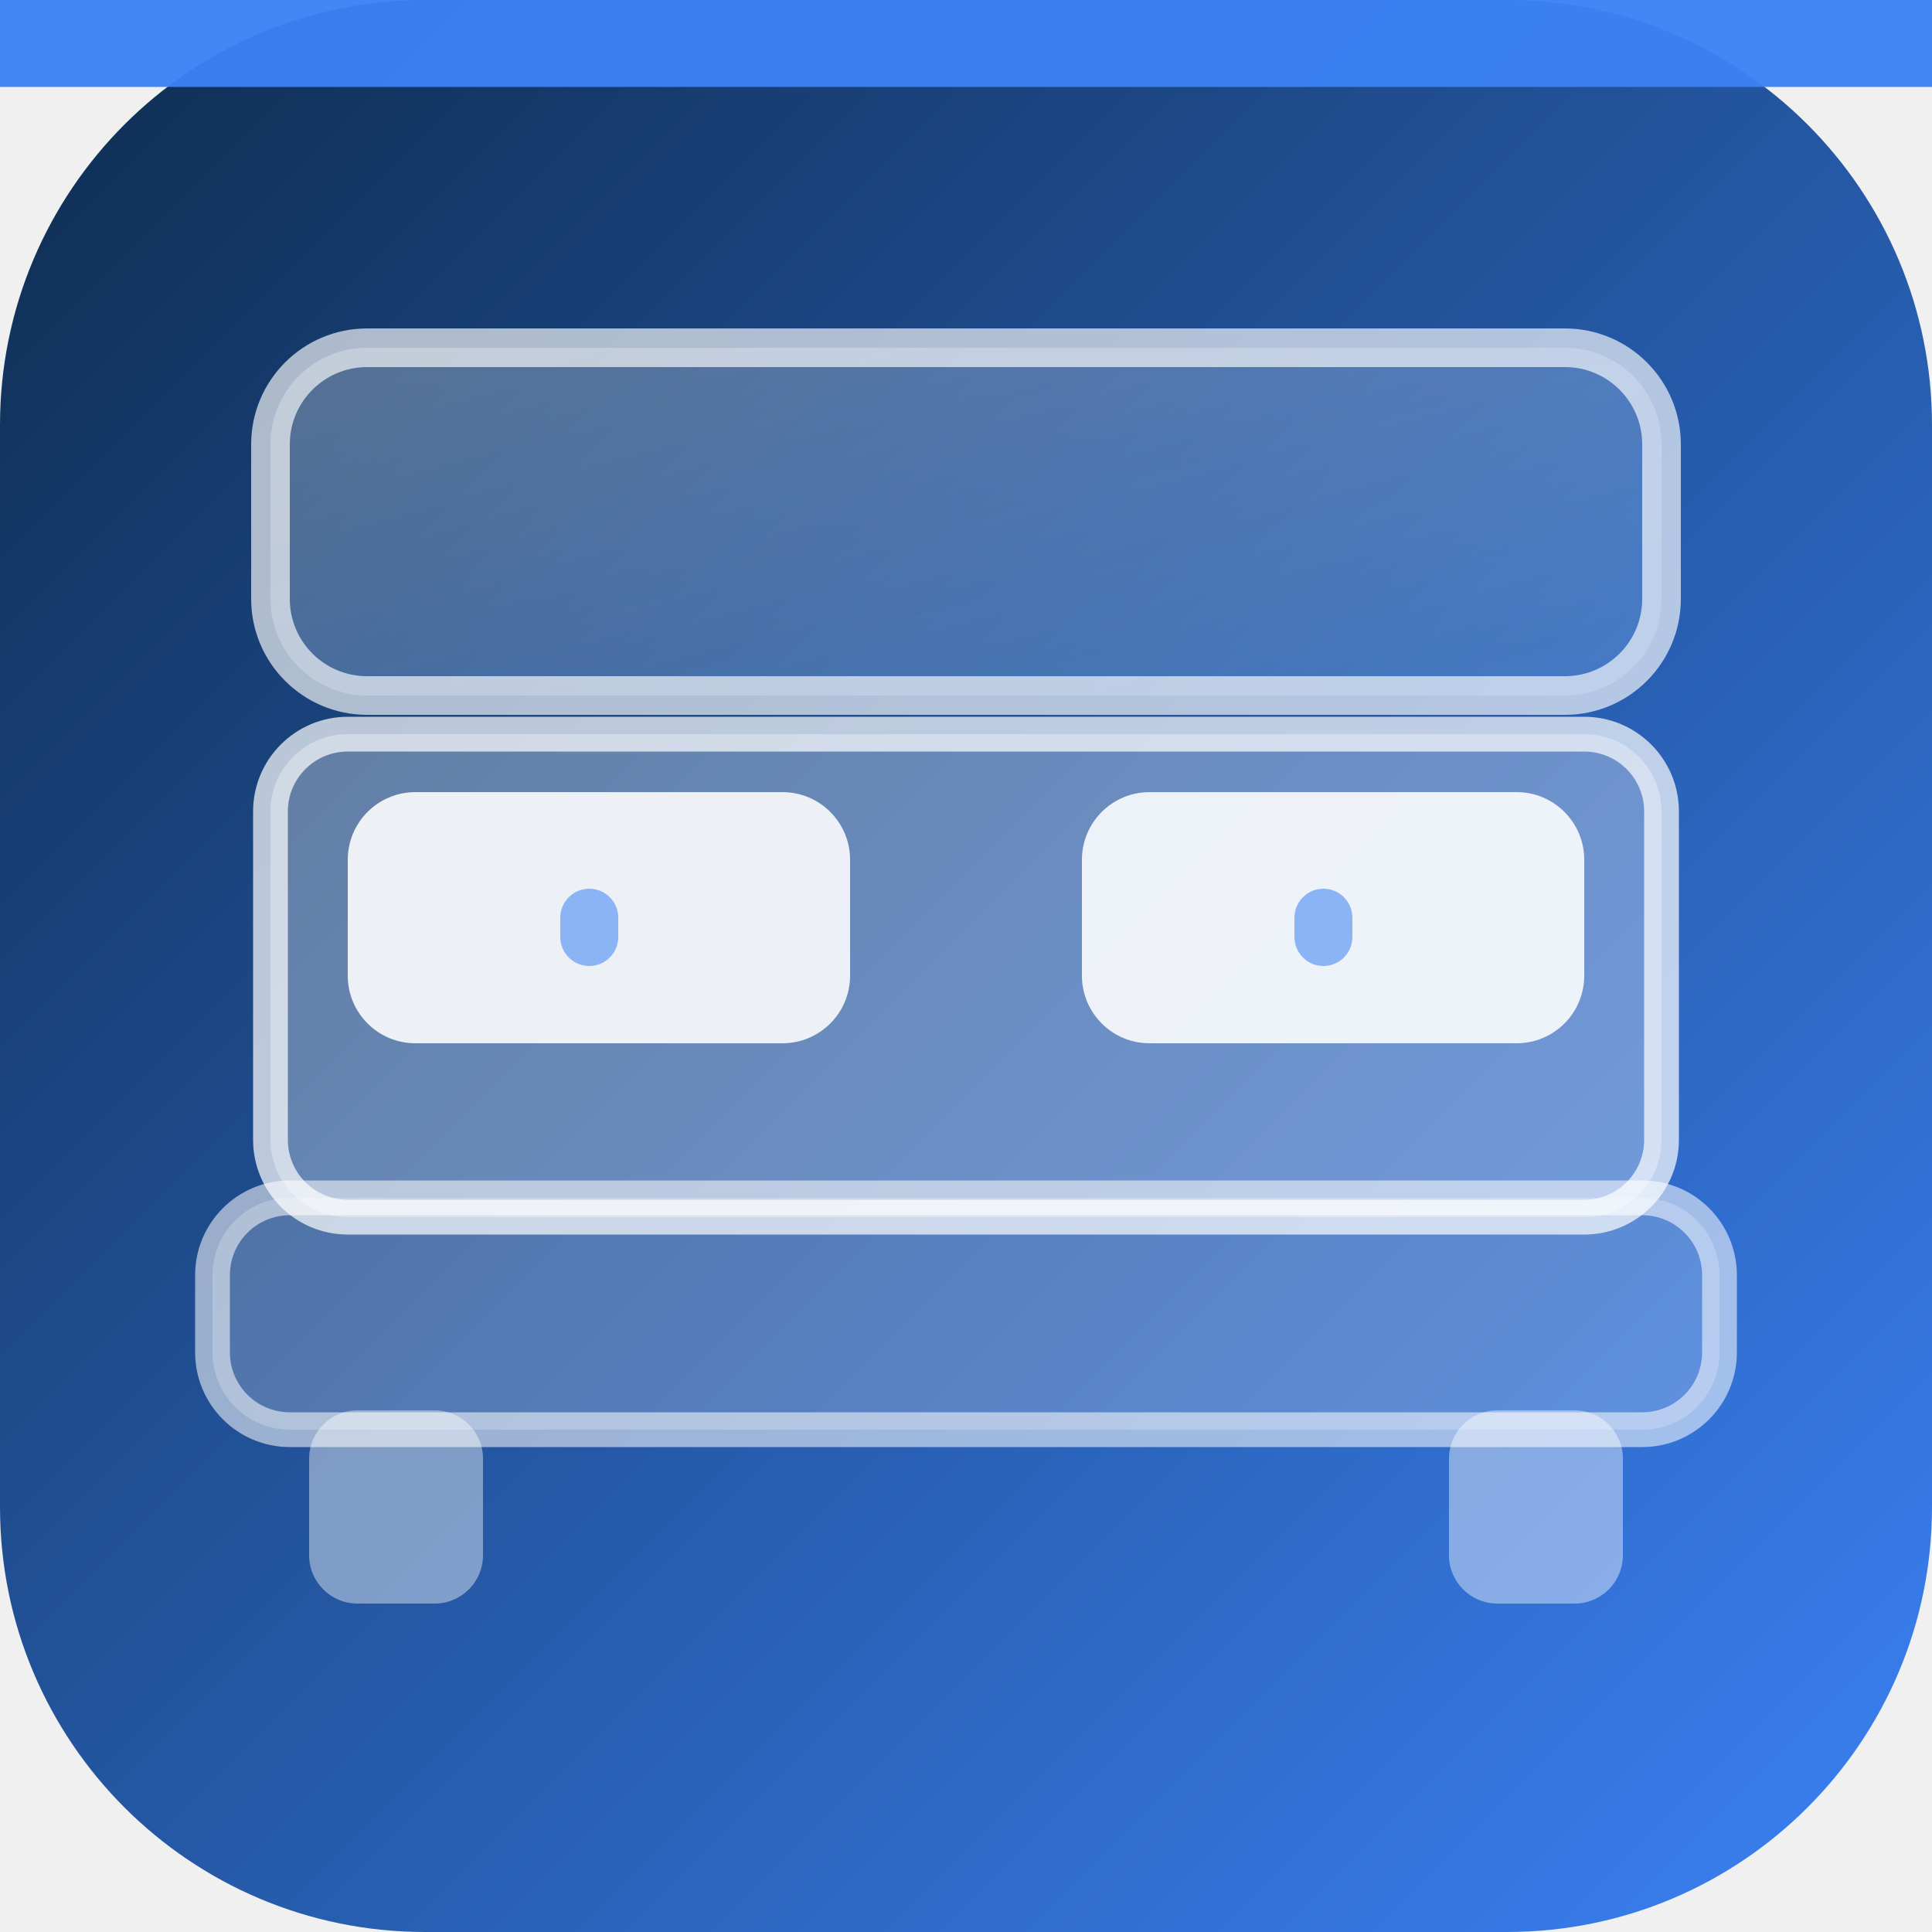
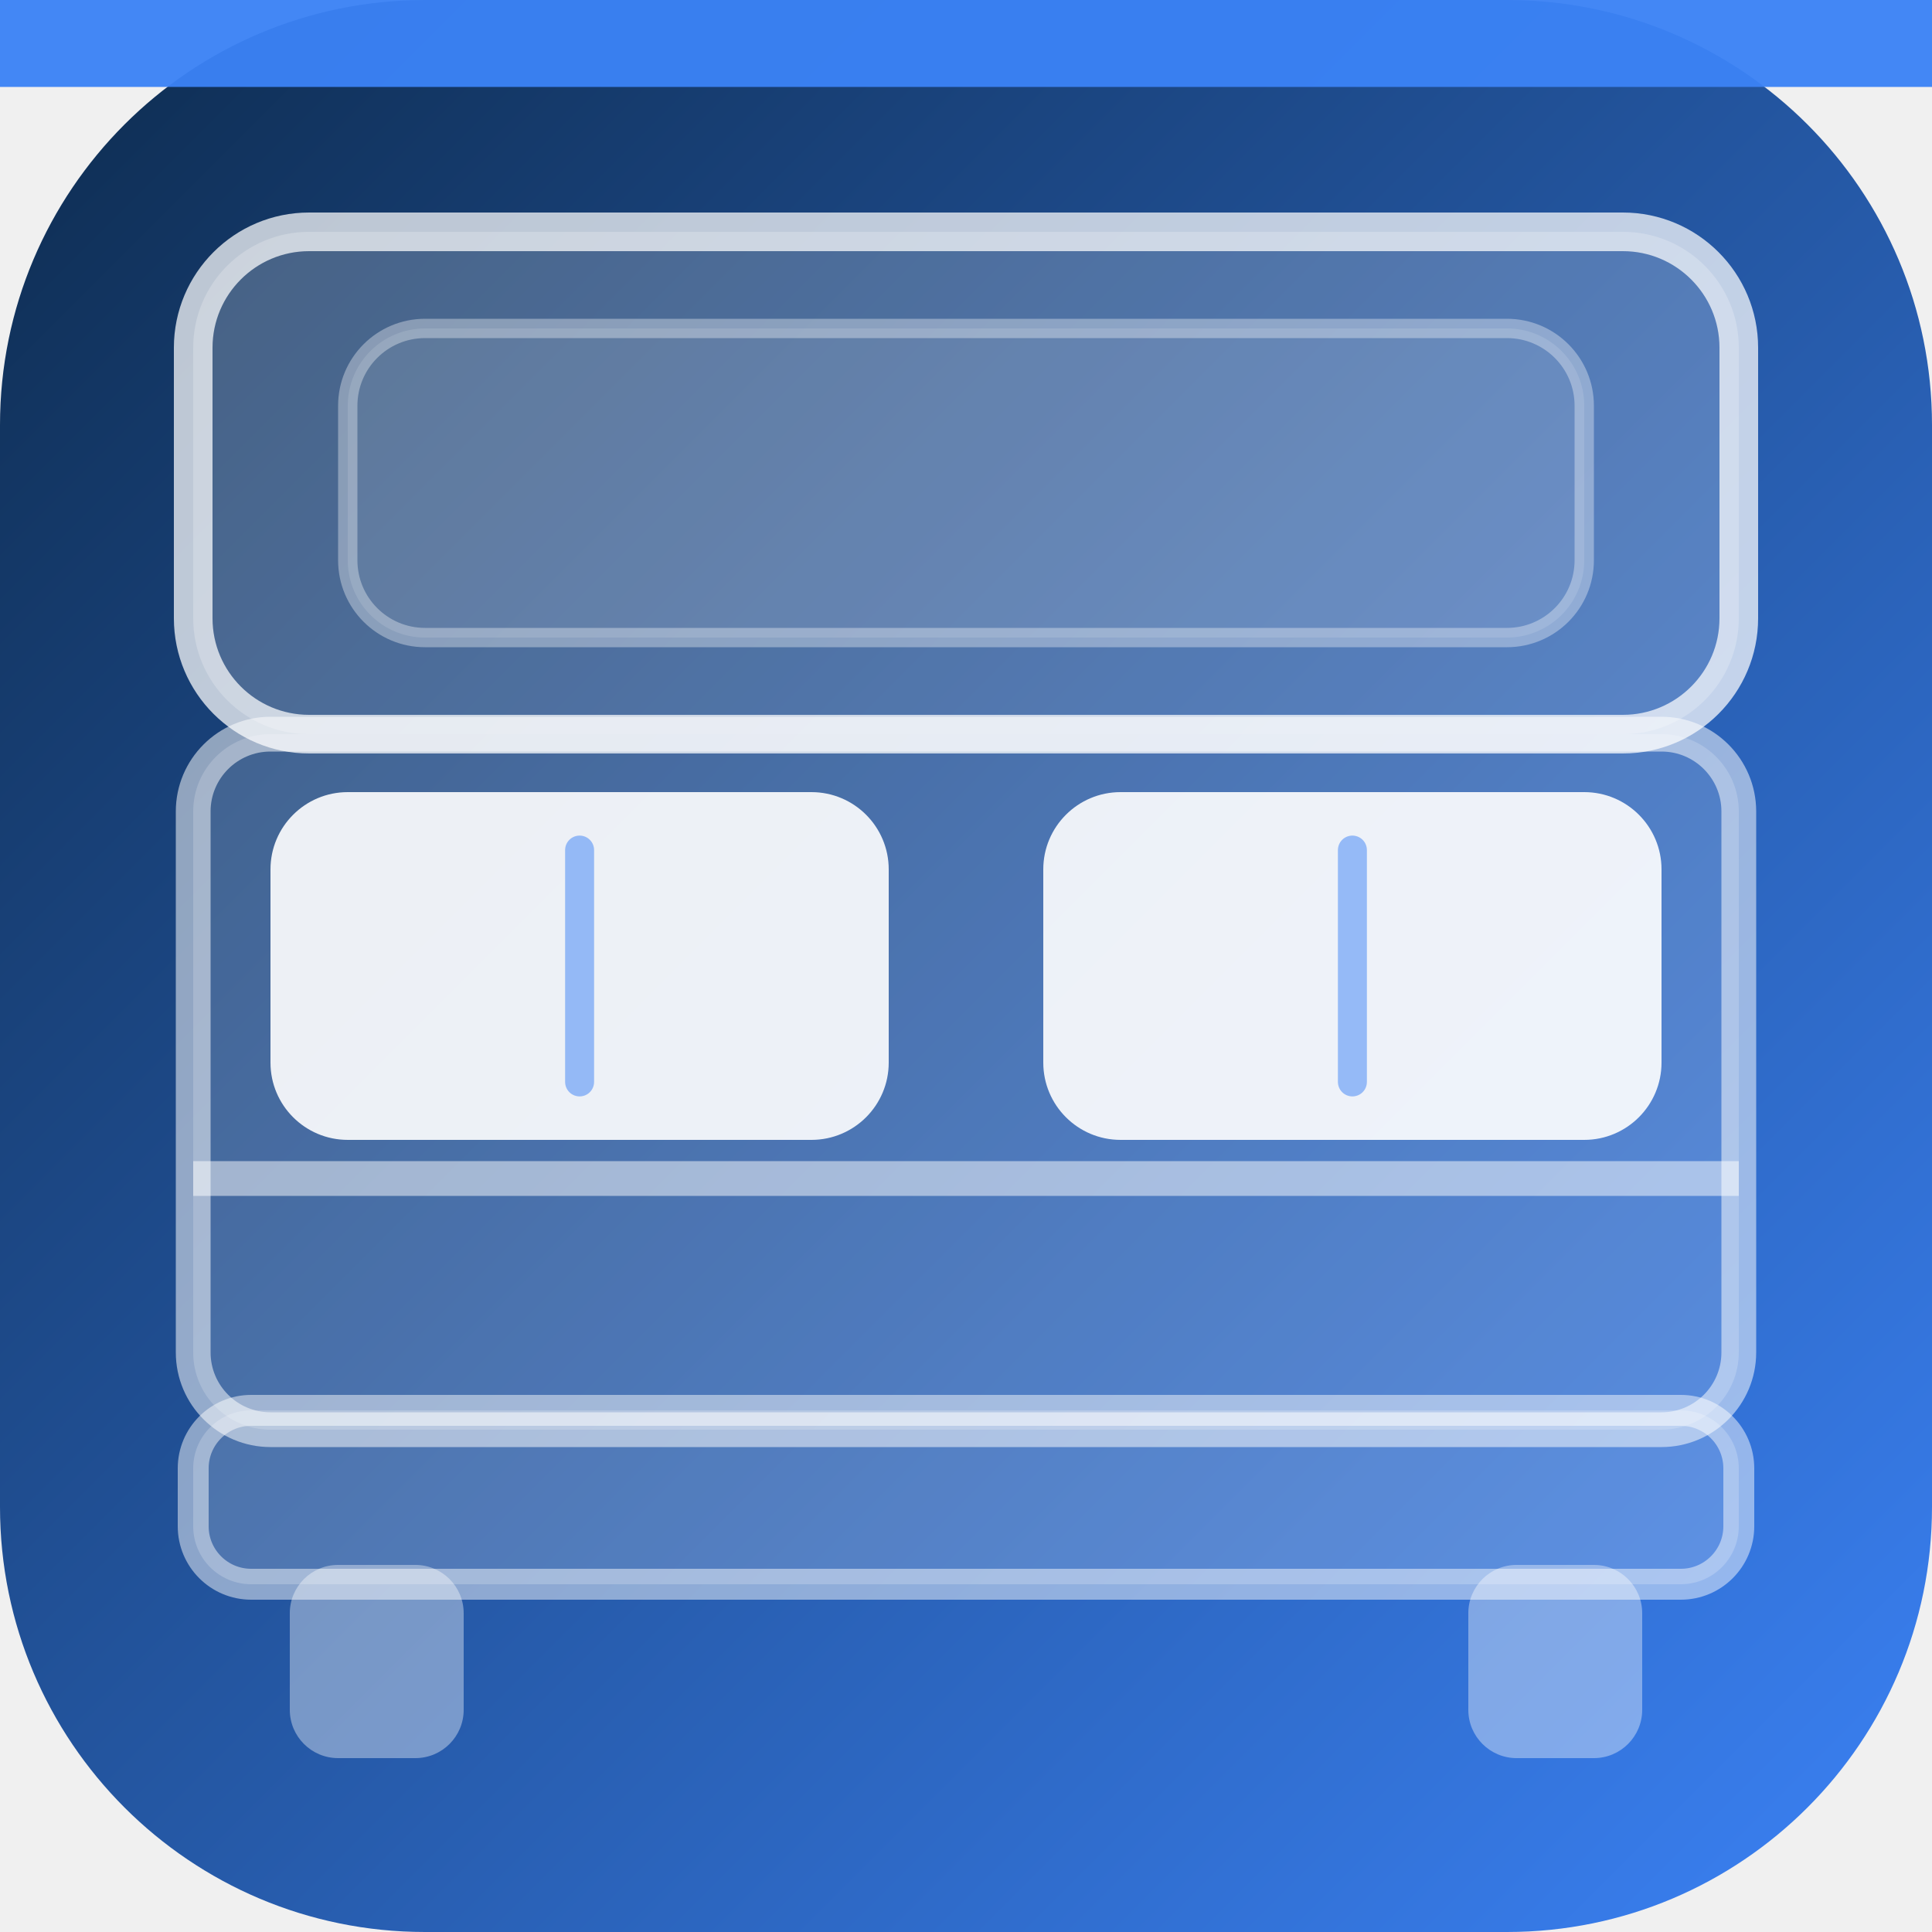
<svg xmlns="http://www.w3.org/2000/svg" viewBox="0 0 100 100">
  <defs>
    <linearGradient id="bg" x1="0" y1="0" x2="100" y2="100" gradientUnits="userSpaceOnUse">
      <stop offset="0%" stop-color="#0D2B4E" />
      <stop offset="100%" stop-color="#3B82F6" />
    </linearGradient>
-     <linearGradient id="accent" x1="0" y1="0" x2="1" y2="1" gradientUnits="objectBoundingBox">
-       <stop offset="0%" stop-color="#FFFFFF" stop-opacity="0.95" />
-       <stop offset="100%" stop-color="#93C5FD" stop-opacity="0.85" />
-     </linearGradient>
  </defs>
  <rect width="100" height="100" rx="22" fill="url(#bg)" />
  <rect x="0" y="0" width="100" height="4.5" rx="22 22 0 0" fill="#3B82F6" opacity="0.95" />
-   <rect x="14" y="18" width="72" height="18" rx="5" fill="url(#accent)" opacity="0.30" />
-   <rect x="14" y="18" width="72" height="18" rx="5" fill="none" stroke="rgba(255,255,255,0.65)" stroke-width="2" />
-   <rect x="11" y="62" width="78" height="12" rx="4" fill="rgba(255,255,255,0.22)" stroke="rgba(255,255,255,0.55)" stroke-width="1.8" />
-   <rect x="14" y="38" width="72" height="25" rx="4" fill="rgba(255,255,255,0.32)" stroke="rgba(255,255,255,0.70)" stroke-width="1.8" />
-   <rect x="18" y="41" width="26" height="13" rx="3.5" fill="white" opacity="0.88" />
-   <rect x="29" y="46" width="3" height="4" rx="1.5" fill="#3B82F6" opacity="0.55" />
-   <rect x="56" y="41" width="26" height="13" rx="3.5" fill="white" opacity="0.88" />
-   <rect x="67" y="46" width="3" height="4" rx="1.5" fill="#3B82F6" opacity="0.55" />
-   <rect x="16" y="73" width="9" height="10" rx="2.5" fill="rgba(255,255,255,0.42)" />
-   <rect x="75" y="73" width="9" height="10" rx="2.5" fill="rgba(255,255,255,0.42)" />
+   <rect x="10" y="12" width="80" height="26" rx="6" fill="rgba(255,255,255,0.22)" stroke="rgba(255,255,255,0.72)" stroke-width="2" />
+   <rect x="18" y="17" width="64" height="16" rx="4" fill="rgba(255,255,255,0.12)" stroke="rgba(255,255,255,0.35)" stroke-width="1" />
+   <rect x="10" y="38" width="80" height="36" rx="4" fill="rgba(255,255,255,0.18)" stroke="rgba(255,255,255,0.52)" stroke-width="1.8" />
+   <rect x="14" y="41" width="32" height="18" rx="4" fill="white" opacity="0.90" />
+   <line x1="30" y1="44" x2="30" y2="56" stroke="#3B82F6" stroke-width="1.5" stroke-linecap="round" opacity="0.50" />
+   <rect x="54" y="41" width="32" height="18" rx="4" fill="white" opacity="0.90" />
+   <line x1="70" y1="44" x2="70" y2="56" stroke="#3B82F6" stroke-width="1.5" stroke-linecap="round" opacity="0.50" />
+   <line x1="10" y1="61" x2="90" y2="61" stroke="rgba(255,255,255,0.50)" stroke-width="1.8" />
+   <rect x="10" y="73" width="80" height="9" rx="3" fill="rgba(255,255,255,0.20)" stroke="rgba(255,255,255,0.48)" stroke-width="1.6" />
+   <rect x="15" y="81" width="9" height="10" rx="2.5" fill="rgba(255,255,255,0.38)" />
+   <rect x="76" y="81" width="9" height="10" rx="2.5" fill="rgba(255,255,255,0.38)" />
</svg>
